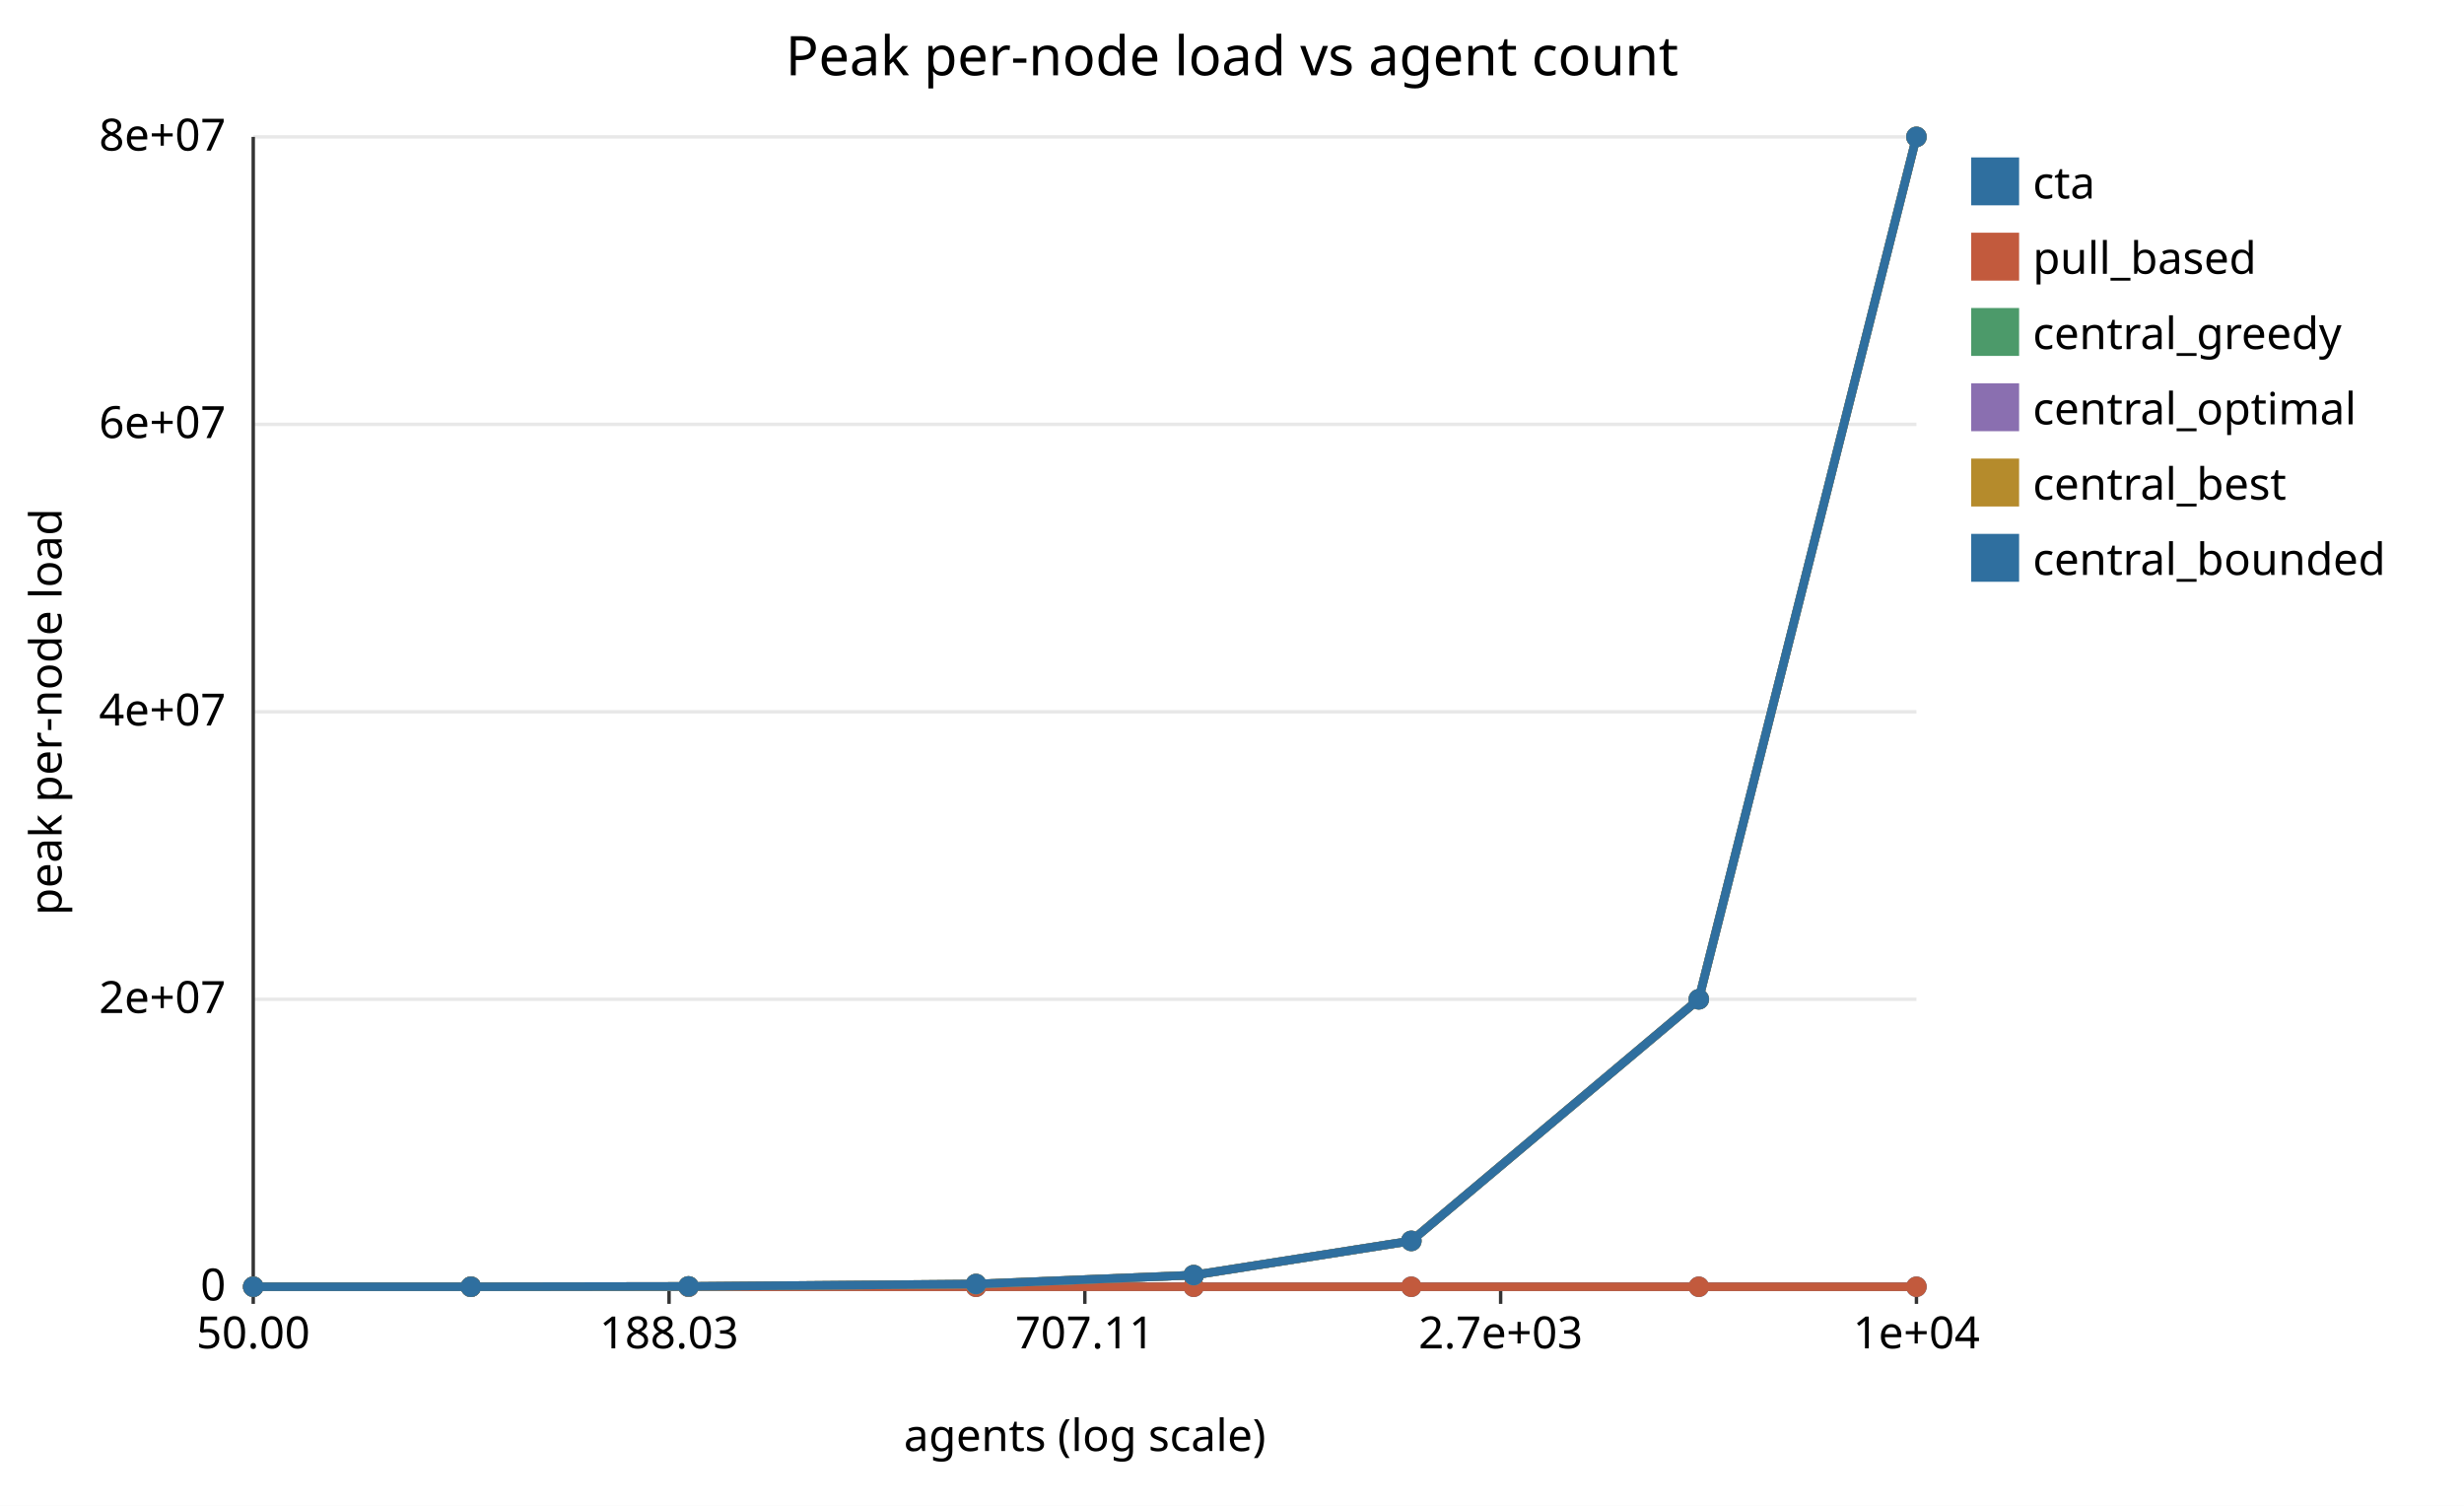
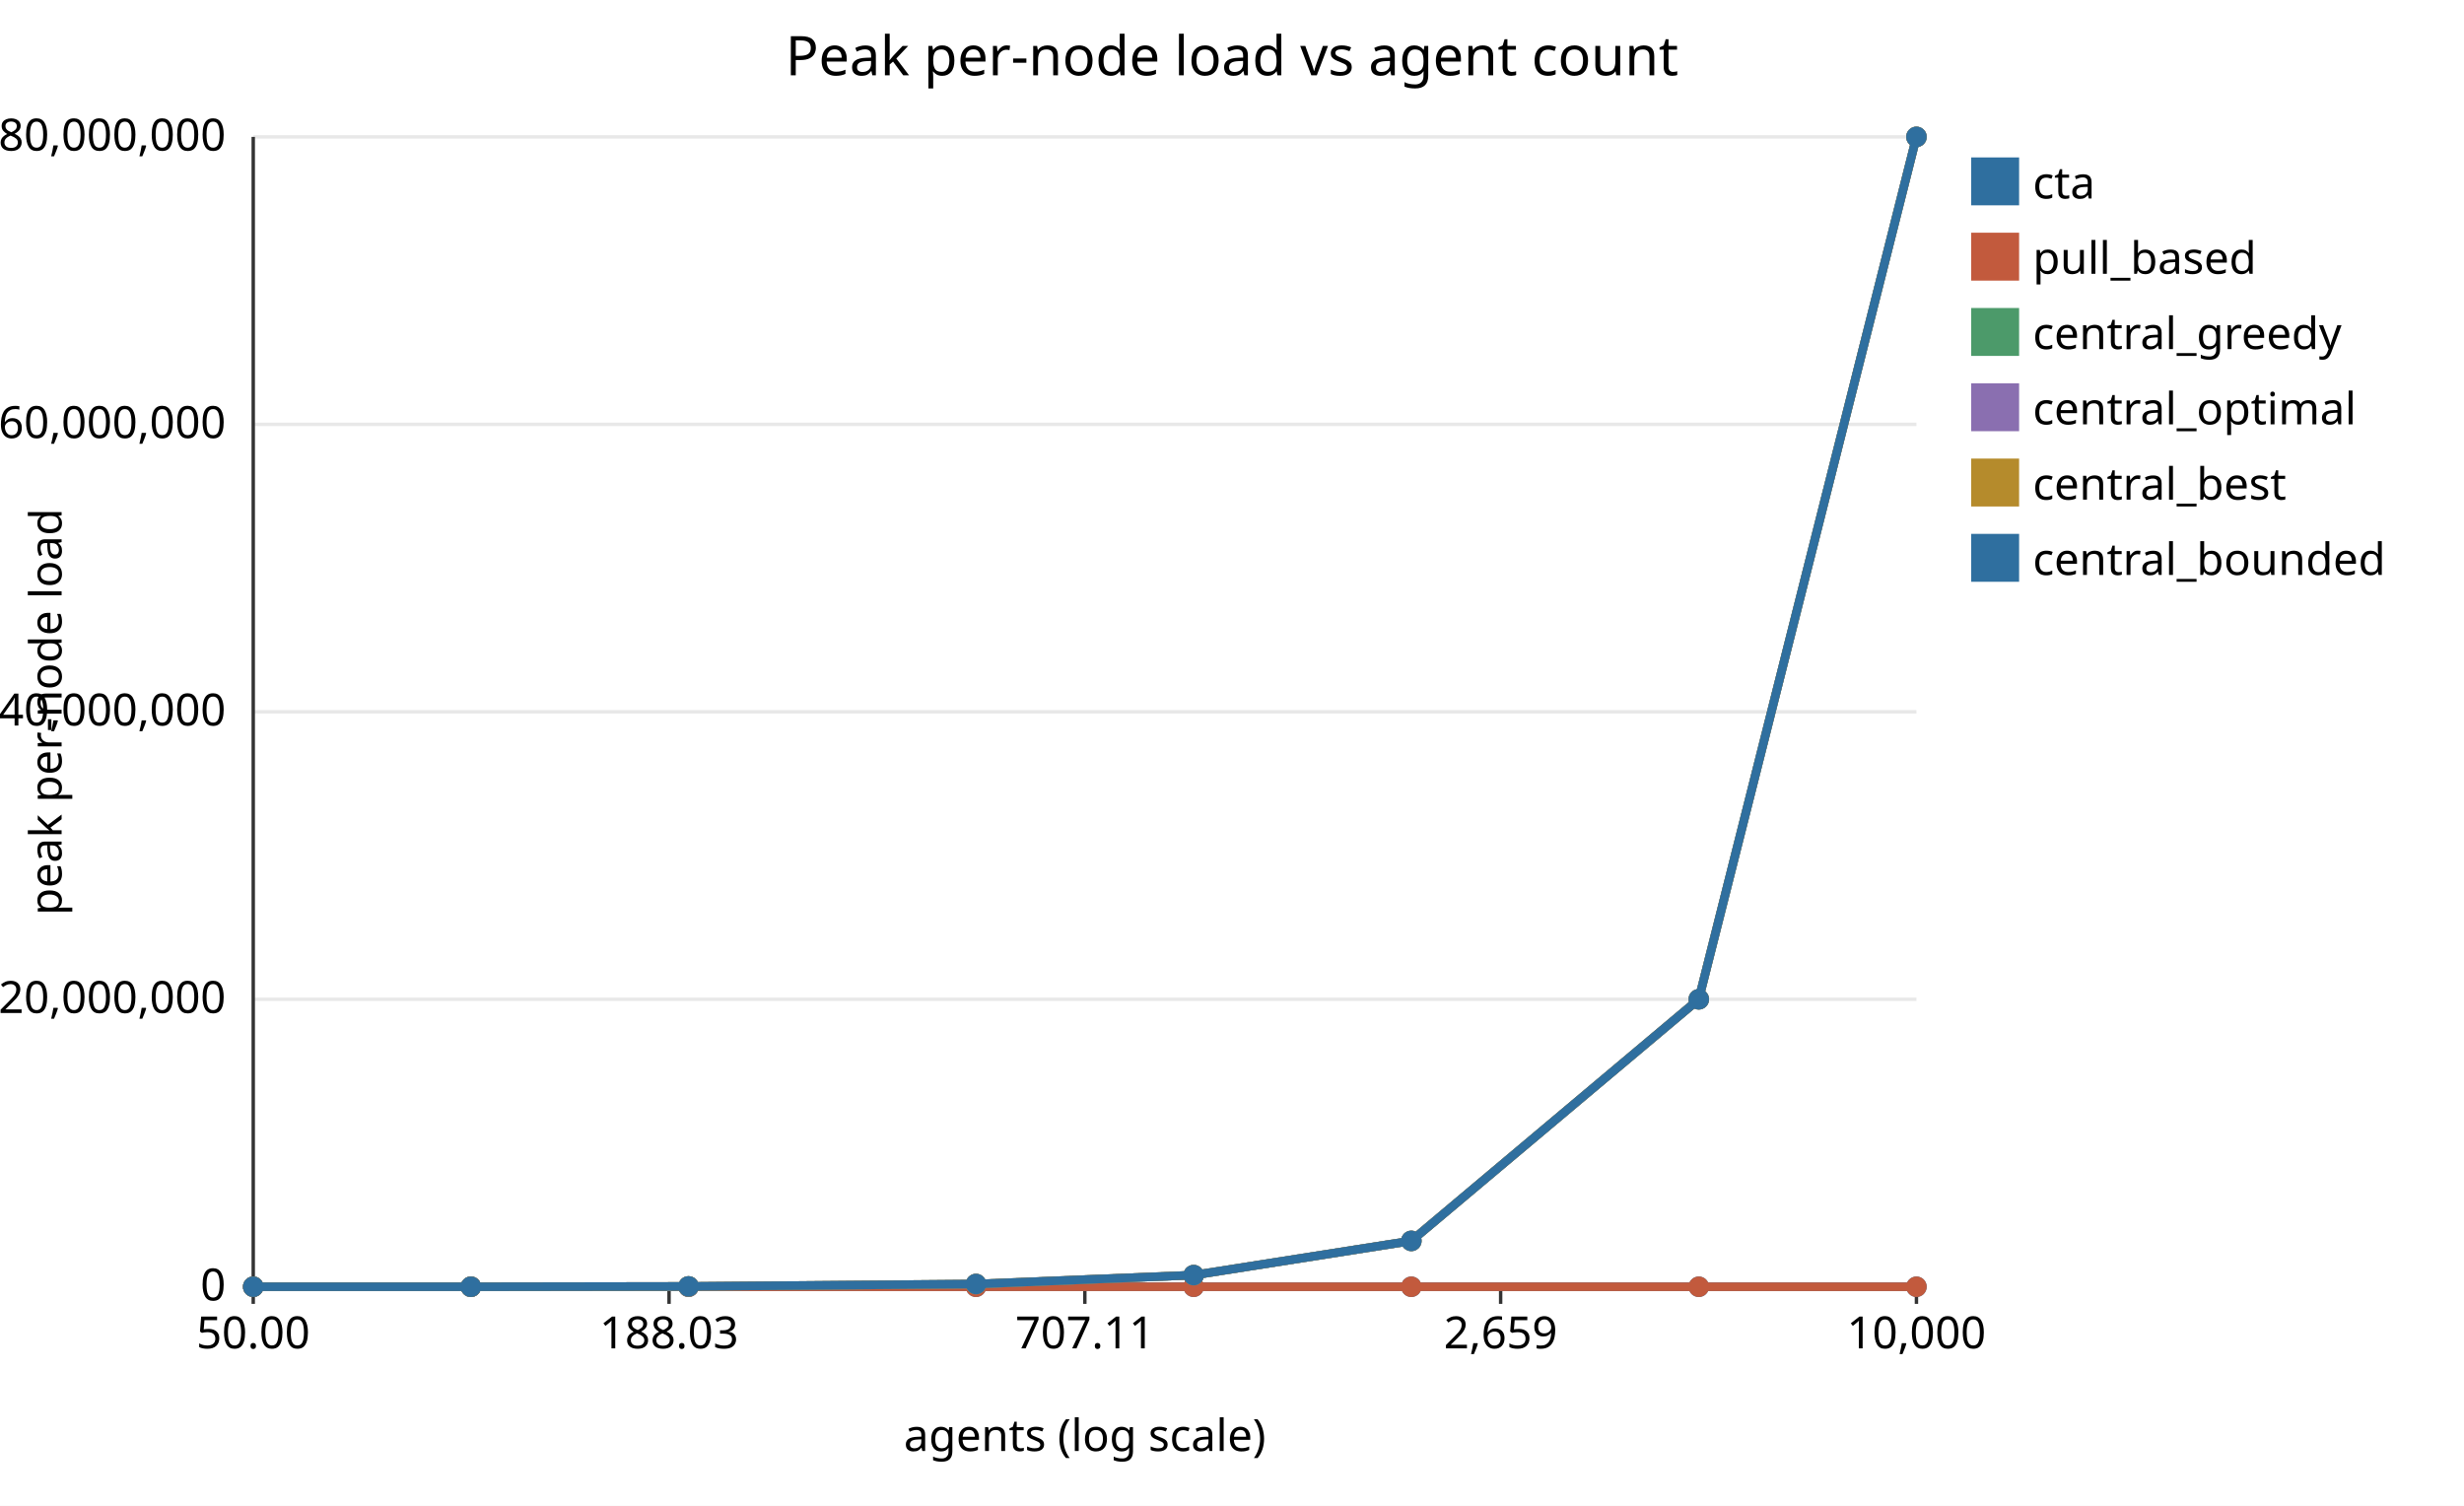
<svg xmlns="http://www.w3.org/2000/svg" width="720" height="440" viewBox="0 0 720 440" font-family="sans-serif" font-size="13">
  <rect width="720" height="440" fill="white" />
  <text x="360" y="22" text-anchor="middle" font-size="16">Peak per-node load vs agent count</text>
  <line x1="74" y1="376.0" x2="560" y2="376.0" stroke="#e8e8e8" />
  <text x="66" y="380.0" text-anchor="end">0</text>
  <line x1="74" y1="292.0" x2="560" y2="292.0" stroke="#e8e8e8" />
-   <text x="66" y="296.0" text-anchor="end">2e+07</text>
+   <text x="66" y="296.0" text-anchor="end">20,000,000</text>
  <line x1="74" y1="208.0" x2="560" y2="208.0" stroke="#e8e8e8" />
-   <text x="66" y="212.0" text-anchor="end">4e+07</text>
+   <text x="66" y="212.0" text-anchor="end">40,000,000</text>
  <line x1="74" y1="124.0" x2="560" y2="124.0" stroke="#e8e8e8" />
-   <text x="66" y="128.0" text-anchor="end">6e+07</text>
+   <text x="66" y="128.0" text-anchor="end">60,000,000</text>
  <line x1="74" y1="40.0" x2="560" y2="40.0" stroke="#e8e8e8" />
-   <text x="66" y="44.0" text-anchor="end">8e+07</text>
+   <text x="66" y="44.0" text-anchor="end">80,000,000</text>
  <line x1="74.0" y1="376" x2="74.0" y2="381" stroke="#333" />
  <text x="74.0" y="394" text-anchor="middle">50.00</text>
  <line x1="195.5" y1="376" x2="195.5" y2="381" stroke="#333" />
  <text x="195.5" y="394" text-anchor="middle">188.03</text>
  <line x1="317.0" y1="376" x2="317.0" y2="381" stroke="#333" />
  <text x="317.0" y="394" text-anchor="middle">707.11</text>
  <line x1="438.5" y1="376" x2="438.5" y2="381" stroke="#333" />
-   <text x="438.5" y="394" text-anchor="middle">2.7e+03</text>
+   <text x="438.5" y="394" text-anchor="middle">2,659</text>
  <line x1="560.0" y1="376" x2="560.0" y2="381" stroke="#333" />
-   <text x="560.0" y="394" text-anchor="middle">1e+04</text>
+   <text x="560.0" y="394" text-anchor="middle">10,000</text>
  <line x1="74" y1="376" x2="560" y2="376" stroke="#333" />
  <line x1="74" y1="376" x2="74" y2="40" stroke="#333" />
  <text x="317" y="424" text-anchor="middle">agents (log scale)</text>
  <text x="18" y="208" text-anchor="middle" transform="rotate(-90 18 208)">peak per-node load</text>
  <path d="M74.0 376.0 L137.6 376.0 L201.2 376.0 L285.2 376.0 L348.8 376.0 L412.4 376.0 L496.4 376.0 L560.0 376.0" fill="none" stroke="#2f6f9f" stroke-width="2.5" />
  <circle cx="74.0" cy="376.0" r="3" fill="#2f6f9f" />
  <circle cx="137.6" cy="376.0" r="3" fill="#2f6f9f" />
  <circle cx="201.2" cy="376.0" r="3" fill="#2f6f9f" />
  <circle cx="285.2" cy="376.0" r="3" fill="#2f6f9f" />
  <circle cx="348.8" cy="376.0" r="3" fill="#2f6f9f" />
  <circle cx="412.4" cy="376.0" r="3" fill="#2f6f9f" />
  <circle cx="496.4" cy="376.0" r="3" fill="#2f6f9f" />
  <circle cx="560.0" cy="376.0" r="3" fill="#2f6f9f" />
  <rect x="576" y="46" width="14" height="14" fill="#2f6f9f" />
  <text x="594" y="58">cta</text>
  <path d="M74.0 376.0 L137.6 376.0 L201.2 376.0 L285.2 376.0 L348.8 376.0 L412.4 376.0 L496.4 376.0 L560.0 376.0" fill="none" stroke="#c25a3d" stroke-width="2.5" />
  <circle cx="74.0" cy="376.0" r="3" fill="#c25a3d" />
  <circle cx="137.6" cy="376.0" r="3" fill="#c25a3d" />
  <circle cx="201.2" cy="376.0" r="3" fill="#c25a3d" />
  <circle cx="285.2" cy="376.0" r="3" fill="#c25a3d" />
  <circle cx="348.8" cy="376.0" r="3" fill="#c25a3d" />
  <circle cx="412.4" cy="376.0" r="3" fill="#c25a3d" />
  <circle cx="496.4" cy="376.0" r="3" fill="#c25a3d" />
  <circle cx="560.0" cy="376.0" r="3" fill="#c25a3d" />
  <rect x="576" y="68" width="14" height="14" fill="#c25a3d" />
  <text x="594" y="80">pull_based</text>
  <path d="M74.0 376.0 L137.6 376.0 L201.2 375.9 L285.2 375.2 L348.8 372.6 L412.4 362.6 L496.4 292.0 L560.0 40.0" fill="none" stroke="#4c9a6a" stroke-width="2.5" />
  <circle cx="74.0" cy="376.0" r="3" fill="#4c9a6a" />
  <circle cx="137.6" cy="376.0" r="3" fill="#4c9a6a" />
  <circle cx="201.2" cy="375.9" r="3" fill="#4c9a6a" />
  <circle cx="285.2" cy="375.2" r="3" fill="#4c9a6a" />
  <circle cx="348.8" cy="372.6" r="3" fill="#4c9a6a" />
  <circle cx="412.4" cy="362.6" r="3" fill="#4c9a6a" />
  <circle cx="496.4" cy="292.0" r="3" fill="#4c9a6a" />
  <circle cx="560.0" cy="40.0" r="3" fill="#4c9a6a" />
  <rect x="576" y="90" width="14" height="14" fill="#4c9a6a" />
  <text x="594" y="102">central_greedy</text>
  <path d="M74.0 376.0 L137.6 376.0 L201.2 375.9 L285.2 375.2 L348.8 372.6 L412.4 362.6 L496.4 292.0 L560.0 40.0" fill="none" stroke="#8a6fb0" stroke-width="2.5" />
  <circle cx="74.0" cy="376.0" r="3" fill="#8a6fb0" />
  <circle cx="137.6" cy="376.0" r="3" fill="#8a6fb0" />
  <circle cx="201.2" cy="375.9" r="3" fill="#8a6fb0" />
  <circle cx="285.2" cy="375.2" r="3" fill="#8a6fb0" />
  <circle cx="348.8" cy="372.6" r="3" fill="#8a6fb0" />
  <circle cx="412.4" cy="362.6" r="3" fill="#8a6fb0" />
  <circle cx="496.4" cy="292.0" r="3" fill="#8a6fb0" />
  <circle cx="560.0" cy="40.0" r="3" fill="#8a6fb0" />
  <rect x="576" y="112" width="14" height="14" fill="#8a6fb0" />
  <text x="594" y="124">central_optimal</text>
  <path d="M74.0 376.0 L137.6 376.0 L201.2 375.9 L285.2 375.2 L348.8 372.6 L412.4 362.6 L496.4 292.0 L560.0 40.0" fill="none" stroke="#b58b2c" stroke-width="2.5" />
  <circle cx="74.0" cy="376.0" r="3" fill="#b58b2c" />
  <circle cx="137.6" cy="376.0" r="3" fill="#b58b2c" />
  <circle cx="201.2" cy="375.9" r="3" fill="#b58b2c" />
  <circle cx="285.2" cy="375.2" r="3" fill="#b58b2c" />
  <circle cx="348.8" cy="372.6" r="3" fill="#b58b2c" />
  <circle cx="412.4" cy="362.6" r="3" fill="#b58b2c" />
  <circle cx="496.4" cy="292.0" r="3" fill="#b58b2c" />
  <circle cx="560.0" cy="40.0" r="3" fill="#b58b2c" />
  <rect x="576" y="134" width="14" height="14" fill="#b58b2c" />
  <text x="594" y="146">central_best</text>
  <path d="M74.0 376.0 L137.6 376.0 L201.2 375.9 L285.2 375.2 L348.8 372.6 L412.4 362.6 L496.4 292.0 L560.0 40.0" fill="none" stroke="#2f6f9f" stroke-width="2.5" />
  <circle cx="74.0" cy="376.0" r="3" fill="#2f6f9f" />
  <circle cx="137.6" cy="376.0" r="3" fill="#2f6f9f" />
  <circle cx="201.2" cy="375.9" r="3" fill="#2f6f9f" />
  <circle cx="285.2" cy="375.2" r="3" fill="#2f6f9f" />
  <circle cx="348.8" cy="372.6" r="3" fill="#2f6f9f" />
  <circle cx="412.4" cy="362.6" r="3" fill="#2f6f9f" />
  <circle cx="496.4" cy="292.0" r="3" fill="#2f6f9f" />
  <circle cx="560.0" cy="40.0" r="3" fill="#2f6f9f" />
  <rect x="576" y="156" width="14" height="14" fill="#2f6f9f" />
  <text x="594" y="168">central_bounded</text>
</svg>
